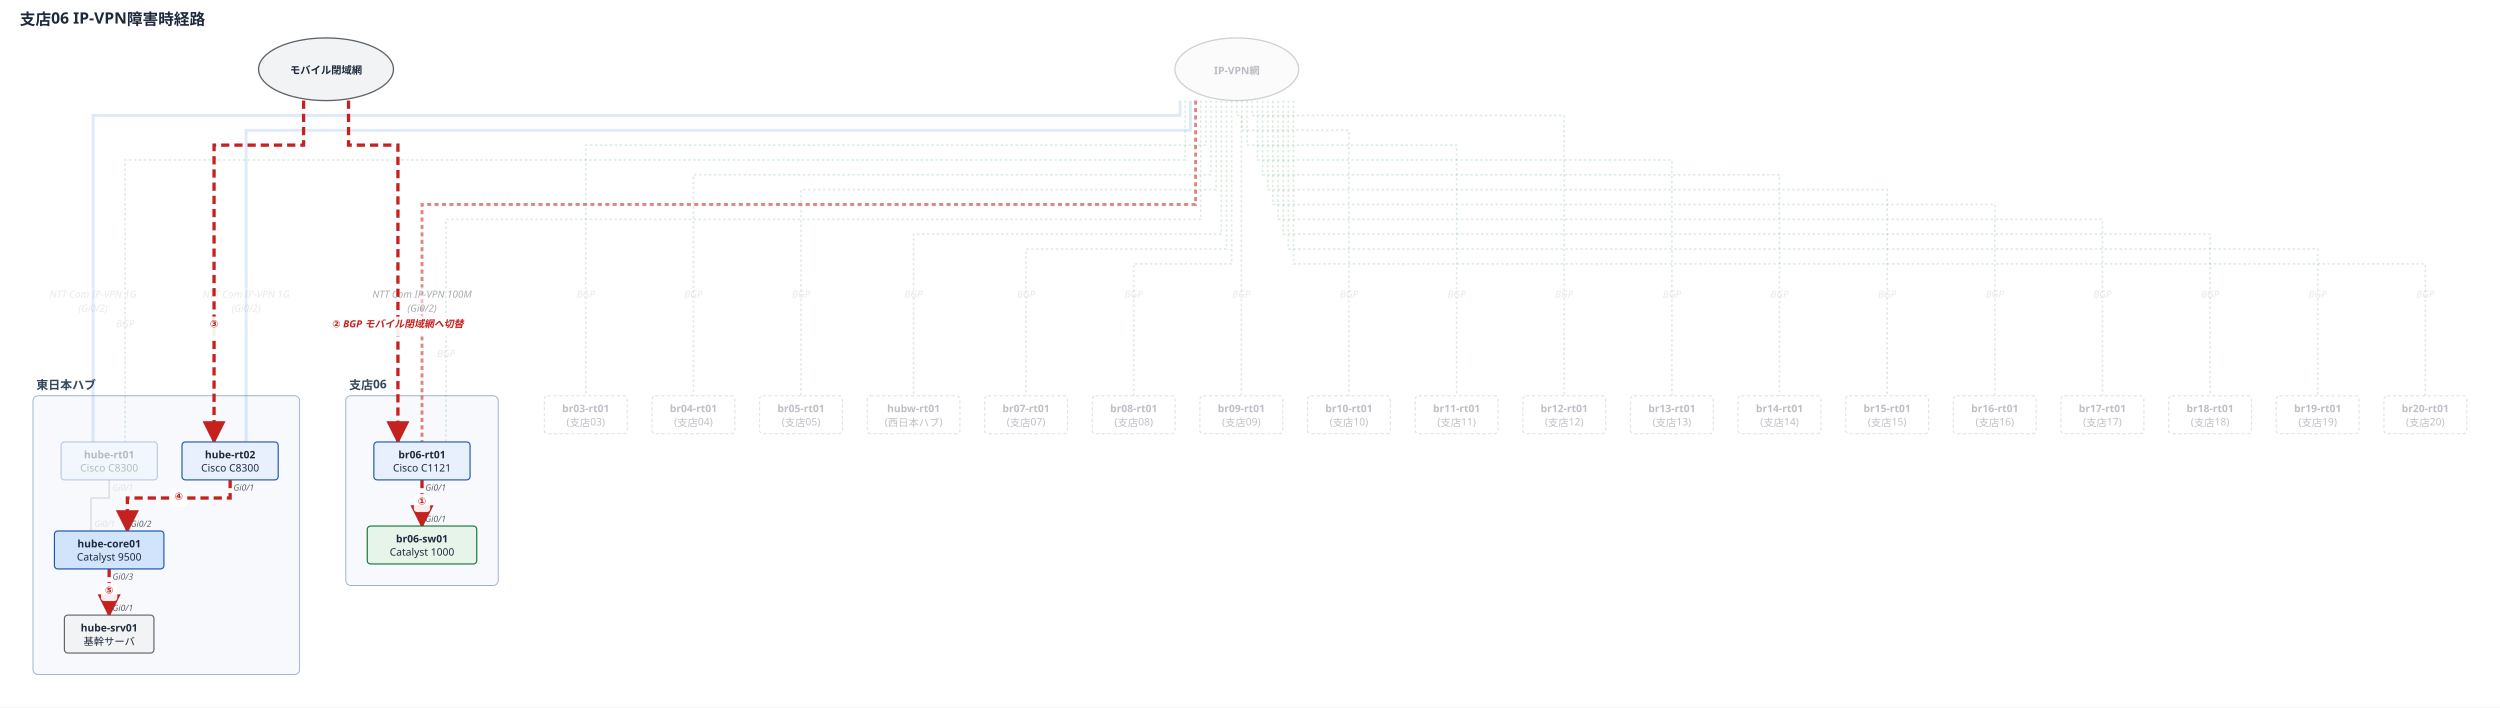
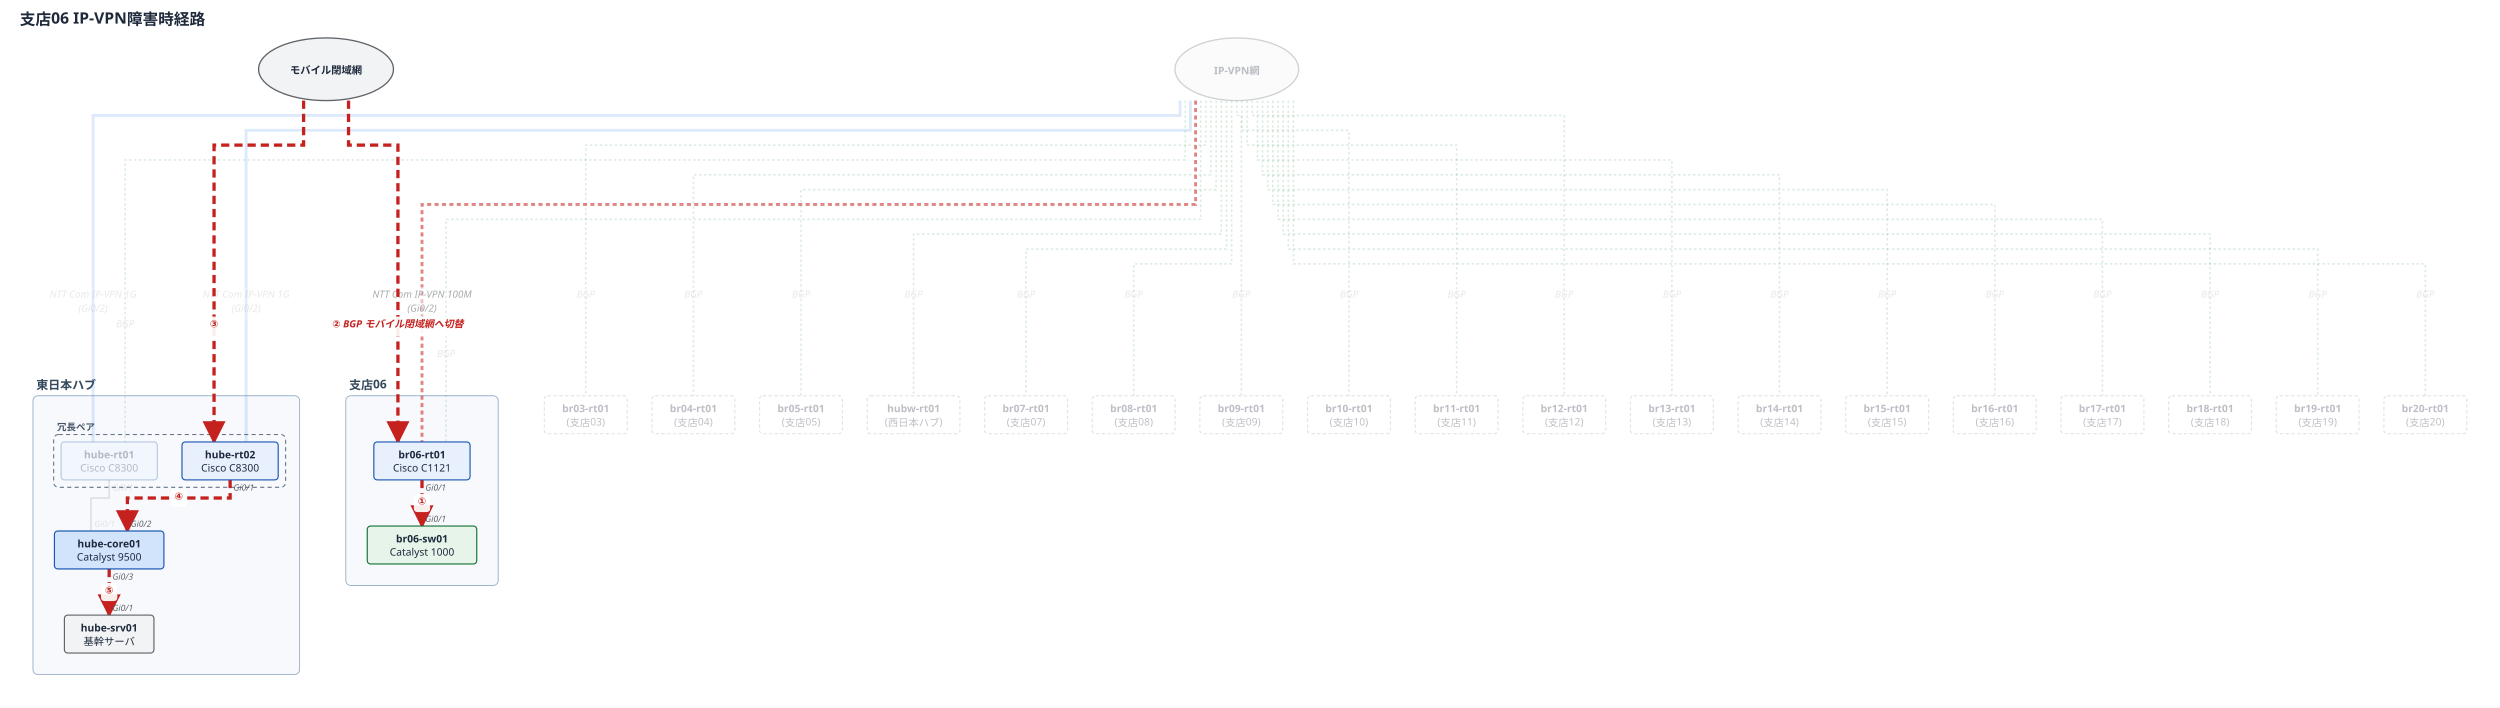
<svg xmlns="http://www.w3.org/2000/svg" width="3032" height="858" viewBox="0 0 3032 858" font-family="'Segoe UI','Hiragino Sans','Noto Sans JP',Meiryo,sans-serif">
  <defs>
    <marker id="arrow-c5221f" viewBox="0 0 10 10" refX="9" refY="5" markerWidth="7" markerHeight="7" orient="auto-start-reverse">
      <path d="M 0 0 L 10 5 L 0 10 z" fill="#c5221f" />
    </marker>
  </defs>
  <rect width="100%" height="100%" fill="#ffffff" />
  <text x="24" y="30" font-size="19" font-weight="700" fill="#1e293b">支店06 IP-VPN障害時経路</text>
  <rect x="40.0" y="480.0" width="323.4" height="338.0" rx="6" fill="#f7f9fc" stroke="#8fa8c4" />
  <text x="44.0" y="472.0" font-size="14.5" font-weight="600" fill="#33475b">東日本ハブ</text>
  <rect x="419.4" y="480.0" width="184.8" height="230.0" rx="6" fill="#f7f9fc" stroke="#8fa8c4" />
  <text x="423.4" y="472.0" font-size="14.5" font-weight="600" fill="#33475b">支店06</text>
+   <rect x="65.1" y="527.0" width="281.3" height="64.0" rx="6" fill="none" stroke="#64748b" stroke-width="1.3" stroke-dasharray="5 4" />
+   <text x="69.1" y="522.0" font-size="11.5" font-weight="600" fill="#475569">冗長ペア</text>
  <polyline points="132.4,582.0 132.4,604.0 110.3,604.0 110.3,644.0" fill="none" stroke="#4a4a4a" stroke-width="2.0" opacity="0.15" />
  <text x="136.4" y="595.0" font-size="10.5" font-style="italic" fill="#5f6368" opacity="0.15">Gi0/1</text>
  <text x="114.3" y="639.0" font-size="10.5" font-style="italic" fill="#5f6368" opacity="0.15">Gi0/1</text>
  <polyline points="1431.2,122.0 1431.2,140.0 112.9,140.0 112.9,536.0" fill="none" stroke="#1a73e8" stroke-width="3.5" opacity="0.15" />
  <rect x="41.1" y="348.0" width="143.8" height="42.0" rx="4" fill="#ffffff" fill-opacity="0.92" opacity="0.15" />
  <text x="112.9" y="361.0" text-anchor="middle" font-size="12" font-style="italic" font-weight="400" fill="#5f6368" opacity="0.15">NTT Com IP-VPN 1G</text>
  <text x="112.9" y="378.0" text-anchor="middle" font-size="12" font-style="italic" font-weight="400" fill="#5f6368" opacity="0.15">(Gi0/2)</text>
  <polyline points="1443.7,122.0 1443.7,158.0 298.5,158.0 298.5,536.0" fill="none" stroke="#1a73e8" stroke-width="3.5" opacity="0.15" />
  <rect x="226.6" y="348.0" width="143.8" height="42.0" rx="4" fill="#ffffff" fill-opacity="0.92" opacity="0.15" />
  <text x="298.5" y="361.0" text-anchor="middle" font-size="12" font-style="italic" font-weight="400" fill="#5f6368" opacity="0.15">NTT Com IP-VPN 1G</text>
  <text x="298.5" y="378.0" text-anchor="middle" font-size="12" font-style="italic" font-weight="400" fill="#5f6368" opacity="0.15">(Gi0/2)</text>
  <polyline points="1437.5,122.0 1437.5,194.0 151.8,194.0 151.8,536.0" fill="none" stroke="#188038" stroke-width="2.0" opacity="0.15" stroke-dasharray="3 3" />
  <rect x="134.2" y="384.0" width="35.2" height="24.0" rx="4" fill="#ffffff" fill-opacity="0.92" opacity="0.15" />
  <text x="151.8" y="397.0" text-anchor="middle" font-size="12" font-style="italic" font-weight="400" fill="#5f6368" opacity="0.15">BGP</text>
  <polyline points="1462.5,122.0 1462.5,176.0 710.4,176.0 710.4,480.0" fill="none" stroke="#188038" stroke-width="2.0" opacity="0.15" stroke-dasharray="3 3" />
  <rect x="692.8" y="348.0" width="35.2" height="24.0" rx="4" fill="#ffffff" fill-opacity="0.92" opacity="0.15" />
  <text x="710.4" y="361.0" text-anchor="middle" font-size="12" font-style="italic" font-weight="400" fill="#5f6368" opacity="0.15">BGP</text>
  <polyline points="1468.7,122.0 1468.7,212.0 841.0,212.0 841.0,480.0" fill="none" stroke="#188038" stroke-width="2.0" opacity="0.15" stroke-dasharray="3 3" />
  <rect x="823.3" y="348.0" width="35.2" height="24.0" rx="4" fill="#ffffff" fill-opacity="0.92" opacity="0.15" />
  <text x="841.0" y="361.0" text-anchor="middle" font-size="12" font-style="italic" font-weight="400" fill="#5f6368" opacity="0.15">BGP</text>
  <polyline points="1475.0,122.0 1475.0,230.0 971.5,230.0 971.5,480.0" fill="none" stroke="#188038" stroke-width="2.0" opacity="0.15" stroke-dasharray="3 3" />
  <rect x="953.9" y="348.0" width="35.2" height="24.0" rx="4" fill="#ffffff" fill-opacity="0.92" opacity="0.15" />
  <text x="971.5" y="361.0" text-anchor="middle" font-size="12" font-style="italic" font-weight="400" fill="#5f6368" opacity="0.15">BGP</text>
  <polyline points="1450.0,122.0 1450.0,248.0 511.8,248.0 511.8,536.0" fill="none" stroke="#c5221f" stroke-width="3.5" opacity="0.55" stroke-dasharray="5 4" />
  <rect x="432.1" y="348.0" width="159.2" height="42.0" rx="4" fill="#ffffff" fill-opacity="0.92" opacity="0.55" />
  <text x="511.8" y="361.0" text-anchor="middle" font-size="12" font-style="italic" font-weight="400" fill="#5f6368" opacity="0.55">NTT Com IP-VPN 100M</text>
  <text x="511.8" y="378.0" text-anchor="middle" font-size="12" font-style="italic" font-weight="400" fill="#5f6368" opacity="0.55">(Gi0/2)</text>
  <polyline points="1456.2,122.0 1456.2,266.0 540.9,266.0 540.9,536.0" fill="none" stroke="#188038" stroke-width="2.0" opacity="0.15" stroke-dasharray="3 3" />
  <rect x="523.3" y="420.0" width="35.2" height="24.0" rx="4" fill="#ffffff" fill-opacity="0.92" opacity="0.15" />
  <text x="540.9" y="433.0" text-anchor="middle" font-size="12" font-style="italic" font-weight="400" fill="#5f6368" opacity="0.15">BGP</text>
  <polyline points="1481.2,122.0 1481.2,284.0 1108.0,284.0 1108.0,480.0" fill="none" stroke="#188038" stroke-width="2.0" opacity="0.15" stroke-dasharray="3 3" />
  <rect x="1090.3" y="348.0" width="35.2" height="24.0" rx="4" fill="#ffffff" fill-opacity="0.92" opacity="0.15" />
  <text x="1108.0" y="361.0" text-anchor="middle" font-size="12" font-style="italic" font-weight="400" fill="#5f6368" opacity="0.15">BGP</text>
  <polyline points="1487.5,122.0 1487.5,302.0 1244.4,302.0 1244.4,480.0" fill="none" stroke="#188038" stroke-width="2.0" opacity="0.15" stroke-dasharray="3 3" />
  <rect x="1226.8" y="348.0" width="35.2" height="24.0" rx="4" fill="#ffffff" fill-opacity="0.92" opacity="0.15" />
  <text x="1244.4" y="361.0" text-anchor="middle" font-size="12" font-style="italic" font-weight="400" fill="#5f6368" opacity="0.15">BGP</text>
  <polyline points="1493.7,122.0 1493.7,320.0 1375.0,320.0 1375.0,480.0" fill="none" stroke="#188038" stroke-width="2.0" opacity="0.15" stroke-dasharray="3 3" />
  <rect x="1357.3" y="348.0" width="35.2" height="24.0" rx="4" fill="#ffffff" fill-opacity="0.92" opacity="0.15" />
  <text x="1375.0" y="361.0" text-anchor="middle" font-size="12" font-style="italic" font-weight="400" fill="#5f6368" opacity="0.15">BGP</text>
  <polyline points="1500.0,122.0 1500.0,140.0 1505.5,140.0 1505.5,480.0" fill="none" stroke="#188038" stroke-width="2.0" opacity="0.15" stroke-dasharray="3 3" />
  <rect x="1487.9" y="348.0" width="35.2" height="24.0" rx="4" fill="#ffffff" fill-opacity="0.92" opacity="0.15" />
  <text x="1505.5" y="361.0" text-anchor="middle" font-size="12" font-style="italic" font-weight="400" fill="#5f6368" opacity="0.15">BGP</text>
  <polyline points="1506.2,122.0 1506.2,158.0 1636.0,158.0 1636.0,480.0" fill="none" stroke="#188038" stroke-width="2.0" opacity="0.15" stroke-dasharray="3 3" />
  <rect x="1618.4" y="348.0" width="35.2" height="24.0" rx="4" fill="#ffffff" fill-opacity="0.92" opacity="0.15" />
  <text x="1636.0" y="361.0" text-anchor="middle" font-size="12" font-style="italic" font-weight="400" fill="#5f6368" opacity="0.15">BGP</text>
  <polyline points="1512.5,122.0 1512.5,176.0 1766.6,176.0 1766.6,480.0" fill="none" stroke="#188038" stroke-width="2.0" opacity="0.15" stroke-dasharray="3 3" />
  <rect x="1749.0" y="348.0" width="35.2" height="24.0" rx="4" fill="#ffffff" fill-opacity="0.92" opacity="0.15" />
  <text x="1766.6" y="361.0" text-anchor="middle" font-size="12" font-style="italic" font-weight="400" fill="#5f6368" opacity="0.15">BGP</text>
  <polyline points="1518.7,122.0 1518.7,140.0 1897.1,140.0 1897.1,480.0" fill="none" stroke="#188038" stroke-width="2.0" opacity="0.15" stroke-dasharray="3 3" />
  <rect x="1879.5" y="348.0" width="35.2" height="24.0" rx="4" fill="#ffffff" fill-opacity="0.92" opacity="0.15" />
  <text x="1897.1" y="361.0" text-anchor="middle" font-size="12" font-style="italic" font-weight="400" fill="#5f6368" opacity="0.15">BGP</text>
  <polyline points="1525.0,122.0 1525.0,194.0 2027.7,194.0 2027.7,480.0" fill="none" stroke="#188038" stroke-width="2.0" opacity="0.15" stroke-dasharray="3 3" />
  <rect x="2010.0" y="348.0" width="35.2" height="24.0" rx="4" fill="#ffffff" fill-opacity="0.92" opacity="0.15" />
  <text x="2027.7" y="361.0" text-anchor="middle" font-size="12" font-style="italic" font-weight="400" fill="#5f6368" opacity="0.15">BGP</text>
  <polyline points="1531.2,122.0 1531.2,212.0 2158.2,212.0 2158.2,480.0" fill="none" stroke="#188038" stroke-width="2.0" opacity="0.15" stroke-dasharray="3 3" />
  <rect x="2140.6" y="348.0" width="35.2" height="24.0" rx="4" fill="#ffffff" fill-opacity="0.92" opacity="0.15" />
  <text x="2158.2" y="361.0" text-anchor="middle" font-size="12" font-style="italic" font-weight="400" fill="#5f6368" opacity="0.15">BGP</text>
  <polyline points="1537.5,122.0 1537.5,230.0 2288.7,230.0 2288.7,480.0" fill="none" stroke="#188038" stroke-width="2.0" opacity="0.15" stroke-dasharray="3 3" />
  <rect x="2271.1" y="348.0" width="35.2" height="24.0" rx="4" fill="#ffffff" fill-opacity="0.92" opacity="0.15" />
  <text x="2288.7" y="361.0" text-anchor="middle" font-size="12" font-style="italic" font-weight="400" fill="#5f6368" opacity="0.15">BGP</text>
  <polyline points="1543.7,122.0 1543.7,248.0 2419.3,248.0 2419.3,480.0" fill="none" stroke="#188038" stroke-width="2.0" opacity="0.15" stroke-dasharray="3 3" />
  <rect x="2401.7" y="348.0" width="35.2" height="24.0" rx="4" fill="#ffffff" fill-opacity="0.92" opacity="0.15" />
  <text x="2419.3" y="361.0" text-anchor="middle" font-size="12" font-style="italic" font-weight="400" fill="#5f6368" opacity="0.15">BGP</text>
  <polyline points="1550.0,122.0 1550.0,266.0 2549.8,266.0 2549.8,480.0" fill="none" stroke="#188038" stroke-width="2.0" opacity="0.15" stroke-dasharray="3 3" />
  <rect x="2532.2" y="348.0" width="35.2" height="24.0" rx="4" fill="#ffffff" fill-opacity="0.92" opacity="0.15" />
  <text x="2549.8" y="361.0" text-anchor="middle" font-size="12" font-style="italic" font-weight="400" fill="#5f6368" opacity="0.15">BGP</text>
  <polyline points="1556.2,122.0 1556.2,284.0 2680.4,284.0 2680.4,480.0" fill="none" stroke="#188038" stroke-width="2.0" opacity="0.15" stroke-dasharray="3 3" />
  <rect x="2662.7" y="348.0" width="35.2" height="24.0" rx="4" fill="#ffffff" fill-opacity="0.92" opacity="0.15" />
  <text x="2680.4" y="361.0" text-anchor="middle" font-size="12" font-style="italic" font-weight="400" fill="#5f6368" opacity="0.15">BGP</text>
  <polyline points="1562.5,122.0 1562.5,302.0 2810.9,302.0 2810.9,480.0" fill="none" stroke="#188038" stroke-width="2.0" opacity="0.15" stroke-dasharray="3 3" />
  <rect x="2793.3" y="348.0" width="35.2" height="24.0" rx="4" fill="#ffffff" fill-opacity="0.92" opacity="0.15" />
  <text x="2810.9" y="361.0" text-anchor="middle" font-size="12" font-style="italic" font-weight="400" fill="#5f6368" opacity="0.15">BGP</text>
  <polyline points="1568.7,122.0 1568.7,320.0 2941.4,320.0 2941.4,480.0" fill="none" stroke="#188038" stroke-width="2.0" opacity="0.15" stroke-dasharray="3 3" />
  <rect x="2923.8" y="348.0" width="35.2" height="24.0" rx="4" fill="#ffffff" fill-opacity="0.92" opacity="0.15" />
  <text x="2941.4" y="361.0" text-anchor="middle" font-size="12" font-style="italic" font-weight="400" fill="#5f6368" opacity="0.15">BGP</text>
  <polyline points="279.1,582.0 279.1,604.0 154.5,604.0 154.5,644.0" fill="none" stroke="#c5221f" stroke-width="4.0" opacity="1.0" stroke-dasharray="10 6" marker-end="url(#arrow-c5221f)">
    <animate attributeName="stroke-dashoffset" from="32" to="0" dur="1.2s" repeatCount="indefinite" />
  </polyline>
  <text x="283.1" y="595.0" font-size="10.5" font-style="italic" fill="#5f6368" opacity="1.0">Gi0/1</text>
  <text x="158.5" y="639.0" font-size="10.5" font-style="italic" fill="#5f6368" opacity="1.0">Gi0/2</text>
  <rect x="206.9" y="593.0" width="19.8" height="22.0" rx="4" fill="#ffffff" fill-opacity="0.92" opacity="1.0" />
  <text x="216.8" y="606.0" text-anchor="middle" font-size="12" font-style="italic" font-weight="600" fill="#c5221f" opacity="1.0">④</text>
  <polyline points="132.4,690.0 132.4,746.0" fill="none" stroke="#c5221f" stroke-width="4.0" opacity="1.0" stroke-dasharray="10 6" marker-end="url(#arrow-c5221f)">
    <animate attributeName="stroke-dashoffset" from="32" to="0" dur="1.2s" repeatCount="indefinite" />
  </polyline>
  <text x="136.4" y="703.0" font-size="10.5" font-style="italic" fill="#5f6368" opacity="1.0">Gi0/3</text>
  <text x="136.4" y="741.0" font-size="10.5" font-style="italic" fill="#5f6368" opacity="1.0">Gi0/1</text>
  <rect x="122.5" y="707.0" width="19.8" height="22.0" rx="4" fill="#ffffff" fill-opacity="0.92" opacity="1.0" />
  <text x="132.4" y="720.0" text-anchor="middle" font-size="12" font-style="italic" font-weight="600" fill="#c5221f" opacity="1.0">⑤</text>
  <polyline points="511.8,582.0 511.8,638.0" fill="none" stroke="#c5221f" stroke-width="4.0" opacity="1.0" stroke-dasharray="10 6" marker-end="url(#arrow-c5221f)">
    <animate attributeName="stroke-dashoffset" from="32" to="0" dur="1.2s" repeatCount="indefinite" />
  </polyline>
  <text x="515.8" y="595.0" font-size="10.5" font-style="italic" fill="#5f6368" opacity="1.0">Gi0/1</text>
  <text x="515.8" y="633.0" font-size="10.5" font-style="italic" fill="#5f6368" opacity="1.0">Gi0/1</text>
  <rect x="501.9" y="599.0" width="19.8" height="22.0" rx="4" fill="#ffffff" fill-opacity="0.92" opacity="1.0" />
  <text x="511.8" y="612.0" text-anchor="middle" font-size="12" font-style="italic" font-weight="600" fill="#c5221f" opacity="1.0">①</text>
  <polyline points="368.2,122.0 368.2,176.0 259.6,176.0 259.6,536.0" fill="none" stroke="#c5221f" stroke-width="4.0" opacity="1.0" stroke-dasharray="10 6" marker-end="url(#arrow-c5221f)">
    <animate attributeName="stroke-dashoffset" from="32" to="0" dur="1.2s" repeatCount="indefinite" />
  </polyline>
  <rect x="249.7" y="384.0" width="19.8" height="24.0" rx="4" fill="#ffffff" fill-opacity="0.92" opacity="1.0" />
  <text x="259.6" y="397.0" text-anchor="middle" font-size="12" font-style="italic" font-weight="600" fill="#c5221f" opacity="1.0">③</text>
  <polyline points="422.7,122.0 422.7,176.0 482.6,176.0 482.6,536.0" fill="none" stroke="#c5221f" stroke-width="4.0" opacity="1.0" stroke-dasharray="10 6" marker-end="url(#arrow-c5221f)">
    <animate attributeName="stroke-dashoffset" from="32" to="0" dur="1.2s" repeatCount="indefinite" />
  </polyline>
  <rect x="387.7" y="384.0" width="189.8" height="24.0" rx="4" fill="#ffffff" fill-opacity="0.92" opacity="1.0" />
  <text x="482.6" y="397.0" text-anchor="middle" font-size="12" font-style="italic" font-weight="600" fill="#c5221f" opacity="1.0">② BGP モバイル閉域網へ切替</text>
  <ellipse cx="395.4" cy="84.0" rx="81.8" ry="38.0" fill="#f1f3f4" stroke="#5f6368" stroke-width="1.6" />
  <text x="395.4" y="84.0" text-anchor="middle" dominant-baseline="central" font-size="12.5" font-weight="600" fill="#1e293b">モバイル閉域網</text>
  <ellipse cx="1500.0" cy="84.0" rx="75.0" ry="38.0" fill="#f1f3f4" stroke="#5f6368" stroke-width="1.6" opacity="0.3" />
  <text x="1500.0" y="84.0" text-anchor="middle" dominant-baseline="central" font-size="12.5" font-weight="600" fill="#1e293b" opacity="0.3">IP-VPN網</text>
  <rect x="74.1" y="536.0" width="116.7" height="46.0" rx="4" fill="#e8f0fe" stroke="#1a56b0" stroke-width="1.4" opacity="0.3" />
  <text x="132.4" y="551.0" text-anchor="middle" dominant-baseline="central" font-size="12.5" font-weight="600" fill="#1e293b" opacity="0.3">hube-rt01</text>
  <text x="132.4" y="567.0" text-anchor="middle" dominant-baseline="central" font-size="12.5" font-weight="400" fill="#1e293b" opacity="0.3">Cisco C8300</text>
  <rect x="66.0" y="644.0" width="132.8" height="46.0" rx="4" fill="#d2e3fc" stroke="#1a56b0" stroke-width="1.4" />
  <text x="132.4" y="659.0" text-anchor="middle" dominant-baseline="central" font-size="12.5" font-weight="600" fill="#1e293b">hube-core01</text>
  <text x="132.4" y="675.0" text-anchor="middle" dominant-baseline="central" font-size="12.5" font-weight="400" fill="#1e293b">Catalyst 9500</text>
  <rect x="220.7" y="536.0" width="116.7" height="46.0" rx="4" fill="#e8f0fe" stroke="#1a56b0" stroke-width="1.4" />
  <text x="279.1" y="551.0" text-anchor="middle" dominant-baseline="central" font-size="12.5" font-weight="600" fill="#1e293b">hube-rt02</text>
  <text x="279.1" y="567.0" text-anchor="middle" dominant-baseline="central" font-size="12.5" font-weight="400" fill="#1e293b">Cisco C8300</text>
  <rect x="78.1" y="746.0" width="108.6" height="46.0" rx="4" fill="#f1f3f4" stroke="#5f6368" stroke-width="1.4" />
  <text x="132.4" y="761.0" text-anchor="middle" dominant-baseline="central" font-size="12.5" font-weight="600" fill="#1e293b">hube-srv01</text>
  <text x="132.4" y="777.0" text-anchor="middle" dominant-baseline="central" font-size="12.5" font-weight="400" fill="#1e293b">基幹サーバ</text>
  <rect x="453.4" y="536.0" width="116.7" height="46.0" rx="4" fill="#e8f0fe" stroke="#1a56b0" stroke-width="1.4" />
  <text x="511.8" y="551.0" text-anchor="middle" dominant-baseline="central" font-size="12.5" font-weight="600" fill="#1e293b">br06-rt01</text>
  <text x="511.8" y="567.0" text-anchor="middle" dominant-baseline="central" font-size="12.5" font-weight="400" fill="#1e293b">Cisco C1121</text>
  <rect x="445.4" y="638.0" width="132.8" height="46.0" rx="4" fill="#e6f4ea" stroke="#137333" stroke-width="1.4" />
  <text x="511.8" y="653.0" text-anchor="middle" dominant-baseline="central" font-size="12.5" font-weight="600" fill="#1e293b">br06-sw01</text>
  <text x="511.8" y="669.0" text-anchor="middle" dominant-baseline="central" font-size="12.5" font-weight="400" fill="#1e293b">Catalyst 1000</text>
  <rect x="660.2" y="480.0" width="100.5" height="46.0" rx="4" fill="#ffffff" stroke="#9aa0a6" stroke-width="1.4" stroke-dasharray="4 3" opacity="0.3" />
  <text x="710.4" y="495.0" text-anchor="middle" dominant-baseline="central" font-size="12.5" font-weight="600" fill="#1e293b" opacity="0.3">br03-rt01</text>
  <text x="710.4" y="511.0" text-anchor="middle" dominant-baseline="central" font-size="12.5" font-weight="400" fill="#1e293b" opacity="0.3">(支店03)</text>
  <rect x="790.7" y="480.0" width="100.5" height="46.0" rx="4" fill="#ffffff" stroke="#9aa0a6" stroke-width="1.4" stroke-dasharray="4 3" opacity="0.3" />
  <text x="841.0" y="495.0" text-anchor="middle" dominant-baseline="central" font-size="12.5" font-weight="600" fill="#1e293b" opacity="0.3">br04-rt01</text>
  <text x="841.0" y="511.0" text-anchor="middle" dominant-baseline="central" font-size="12.5" font-weight="400" fill="#1e293b" opacity="0.3">(支店04)</text>
  <rect x="921.2" y="480.0" width="100.5" height="46.0" rx="4" fill="#ffffff" stroke="#9aa0a6" stroke-width="1.4" stroke-dasharray="4 3" opacity="0.3" />
  <text x="971.5" y="495.0" text-anchor="middle" dominant-baseline="central" font-size="12.5" font-weight="600" fill="#1e293b" opacity="0.3">br05-rt01</text>
  <text x="971.5" y="511.0" text-anchor="middle" dominant-baseline="central" font-size="12.5" font-weight="400" fill="#1e293b" opacity="0.3">(支店05)</text>
  <rect x="1051.8" y="480.0" width="112.4" height="46.0" rx="4" fill="#ffffff" stroke="#9aa0a6" stroke-width="1.4" stroke-dasharray="4 3" opacity="0.3" />
  <text x="1108.0" y="495.0" text-anchor="middle" dominant-baseline="central" font-size="12.5" font-weight="600" fill="#1e293b" opacity="0.3">hubw-rt01</text>
  <text x="1108.0" y="511.0" text-anchor="middle" dominant-baseline="central" font-size="12.5" font-weight="400" fill="#1e293b" opacity="0.3">(西日本ハブ)</text>
  <rect x="1194.2" y="480.0" width="100.5" height="46.0" rx="4" fill="#ffffff" stroke="#9aa0a6" stroke-width="1.4" stroke-dasharray="4 3" opacity="0.3" />
  <text x="1244.4" y="495.0" text-anchor="middle" dominant-baseline="central" font-size="12.5" font-weight="600" fill="#1e293b" opacity="0.3">br07-rt01</text>
  <text x="1244.4" y="511.0" text-anchor="middle" dominant-baseline="central" font-size="12.5" font-weight="400" fill="#1e293b" opacity="0.3">(支店07)</text>
  <rect x="1324.7" y="480.0" width="100.5" height="46.0" rx="4" fill="#ffffff" stroke="#9aa0a6" stroke-width="1.4" stroke-dasharray="4 3" opacity="0.3" />
  <text x="1375.0" y="495.0" text-anchor="middle" dominant-baseline="central" font-size="12.5" font-weight="600" fill="#1e293b" opacity="0.3">br08-rt01</text>
  <text x="1375.0" y="511.0" text-anchor="middle" dominant-baseline="central" font-size="12.5" font-weight="400" fill="#1e293b" opacity="0.3">(支店08)</text>
  <rect x="1455.2" y="480.0" width="100.5" height="46.0" rx="4" fill="#ffffff" stroke="#9aa0a6" stroke-width="1.4" stroke-dasharray="4 3" opacity="0.3" />
  <text x="1505.5" y="495.0" text-anchor="middle" dominant-baseline="central" font-size="12.5" font-weight="600" fill="#1e293b" opacity="0.3">br09-rt01</text>
  <text x="1505.5" y="511.0" text-anchor="middle" dominant-baseline="central" font-size="12.5" font-weight="400" fill="#1e293b" opacity="0.3">(支店09)</text>
  <rect x="1585.8" y="480.0" width="100.5" height="46.0" rx="4" fill="#ffffff" stroke="#9aa0a6" stroke-width="1.4" stroke-dasharray="4 3" opacity="0.3" />
  <text x="1636.0" y="495.0" text-anchor="middle" dominant-baseline="central" font-size="12.5" font-weight="600" fill="#1e293b" opacity="0.3">br10-rt01</text>
  <text x="1636.0" y="511.0" text-anchor="middle" dominant-baseline="central" font-size="12.5" font-weight="400" fill="#1e293b" opacity="0.3">(支店10)</text>
  <rect x="1716.3" y="480.0" width="100.5" height="46.0" rx="4" fill="#ffffff" stroke="#9aa0a6" stroke-width="1.4" stroke-dasharray="4 3" opacity="0.3" />
  <text x="1766.6" y="495.0" text-anchor="middle" dominant-baseline="central" font-size="12.5" font-weight="600" fill="#1e293b" opacity="0.3">br11-rt01</text>
  <text x="1766.6" y="511.0" text-anchor="middle" dominant-baseline="central" font-size="12.5" font-weight="400" fill="#1e293b" opacity="0.3">(支店11)</text>
  <rect x="1846.9" y="480.0" width="100.5" height="46.0" rx="4" fill="#ffffff" stroke="#9aa0a6" stroke-width="1.4" stroke-dasharray="4 3" opacity="0.3" />
  <text x="1897.1" y="495.0" text-anchor="middle" dominant-baseline="central" font-size="12.5" font-weight="600" fill="#1e293b" opacity="0.3">br12-rt01</text>
  <text x="1897.1" y="511.0" text-anchor="middle" dominant-baseline="central" font-size="12.5" font-weight="400" fill="#1e293b" opacity="0.3">(支店12)</text>
  <rect x="1977.4" y="480.0" width="100.5" height="46.0" rx="4" fill="#ffffff" stroke="#9aa0a6" stroke-width="1.4" stroke-dasharray="4 3" opacity="0.3" />
  <text x="2027.7" y="495.0" text-anchor="middle" dominant-baseline="central" font-size="12.5" font-weight="600" fill="#1e293b" opacity="0.3">br13-rt01</text>
  <text x="2027.7" y="511.0" text-anchor="middle" dominant-baseline="central" font-size="12.5" font-weight="400" fill="#1e293b" opacity="0.3">(支店13)</text>
  <rect x="2107.9" y="480.0" width="100.5" height="46.0" rx="4" fill="#ffffff" stroke="#9aa0a6" stroke-width="1.4" stroke-dasharray="4 3" opacity="0.3" />
  <text x="2158.2" y="495.0" text-anchor="middle" dominant-baseline="central" font-size="12.5" font-weight="600" fill="#1e293b" opacity="0.3">br14-rt01</text>
  <text x="2158.2" y="511.0" text-anchor="middle" dominant-baseline="central" font-size="12.5" font-weight="400" fill="#1e293b" opacity="0.3">(支店14)</text>
  <rect x="2238.5" y="480.0" width="100.5" height="46.0" rx="4" fill="#ffffff" stroke="#9aa0a6" stroke-width="1.4" stroke-dasharray="4 3" opacity="0.3" />
  <text x="2288.7" y="495.0" text-anchor="middle" dominant-baseline="central" font-size="12.5" font-weight="600" fill="#1e293b" opacity="0.3">br15-rt01</text>
  <text x="2288.7" y="511.0" text-anchor="middle" dominant-baseline="central" font-size="12.5" font-weight="400" fill="#1e293b" opacity="0.3">(支店15)</text>
  <rect x="2369.0" y="480.0" width="100.5" height="46.0" rx="4" fill="#ffffff" stroke="#9aa0a6" stroke-width="1.4" stroke-dasharray="4 3" opacity="0.3" />
  <text x="2419.3" y="495.0" text-anchor="middle" dominant-baseline="central" font-size="12.5" font-weight="600" fill="#1e293b" opacity="0.3">br16-rt01</text>
  <text x="2419.3" y="511.0" text-anchor="middle" dominant-baseline="central" font-size="12.5" font-weight="400" fill="#1e293b" opacity="0.3">(支店16)</text>
  <rect x="2499.6" y="480.0" width="100.5" height="46.0" rx="4" fill="#ffffff" stroke="#9aa0a6" stroke-width="1.4" stroke-dasharray="4 3" opacity="0.3" />
  <text x="2549.8" y="495.0" text-anchor="middle" dominant-baseline="central" font-size="12.5" font-weight="600" fill="#1e293b" opacity="0.3">br17-rt01</text>
  <text x="2549.8" y="511.0" text-anchor="middle" dominant-baseline="central" font-size="12.5" font-weight="400" fill="#1e293b" opacity="0.3">(支店17)</text>
  <rect x="2630.1" y="480.0" width="100.5" height="46.0" rx="4" fill="#ffffff" stroke="#9aa0a6" stroke-width="1.4" stroke-dasharray="4 3" opacity="0.3" />
  <text x="2680.4" y="495.0" text-anchor="middle" dominant-baseline="central" font-size="12.5" font-weight="600" fill="#1e293b" opacity="0.3">br18-rt01</text>
  <text x="2680.4" y="511.0" text-anchor="middle" dominant-baseline="central" font-size="12.5" font-weight="400" fill="#1e293b" opacity="0.3">(支店18)</text>
  <rect x="2760.6" y="480.0" width="100.5" height="46.0" rx="4" fill="#ffffff" stroke="#9aa0a6" stroke-width="1.4" stroke-dasharray="4 3" opacity="0.3" />
  <text x="2810.9" y="495.0" text-anchor="middle" dominant-baseline="central" font-size="12.5" font-weight="600" fill="#1e293b" opacity="0.3">br19-rt01</text>
  <text x="2810.9" y="511.0" text-anchor="middle" dominant-baseline="central" font-size="12.5" font-weight="400" fill="#1e293b" opacity="0.3">(支店19)</text>
  <rect x="2891.2" y="480.0" width="100.5" height="46.0" rx="4" fill="#ffffff" stroke="#9aa0a6" stroke-width="1.4" stroke-dasharray="4 3" opacity="0.3" />
  <text x="2941.4" y="495.0" text-anchor="middle" dominant-baseline="central" font-size="12.5" font-weight="600" fill="#1e293b" opacity="0.3">br20-rt01</text>
  <text x="2941.4" y="511.0" text-anchor="middle" dominant-baseline="central" font-size="12.5" font-weight="400" fill="#1e293b" opacity="0.3">(支店20)</text>
</svg>
